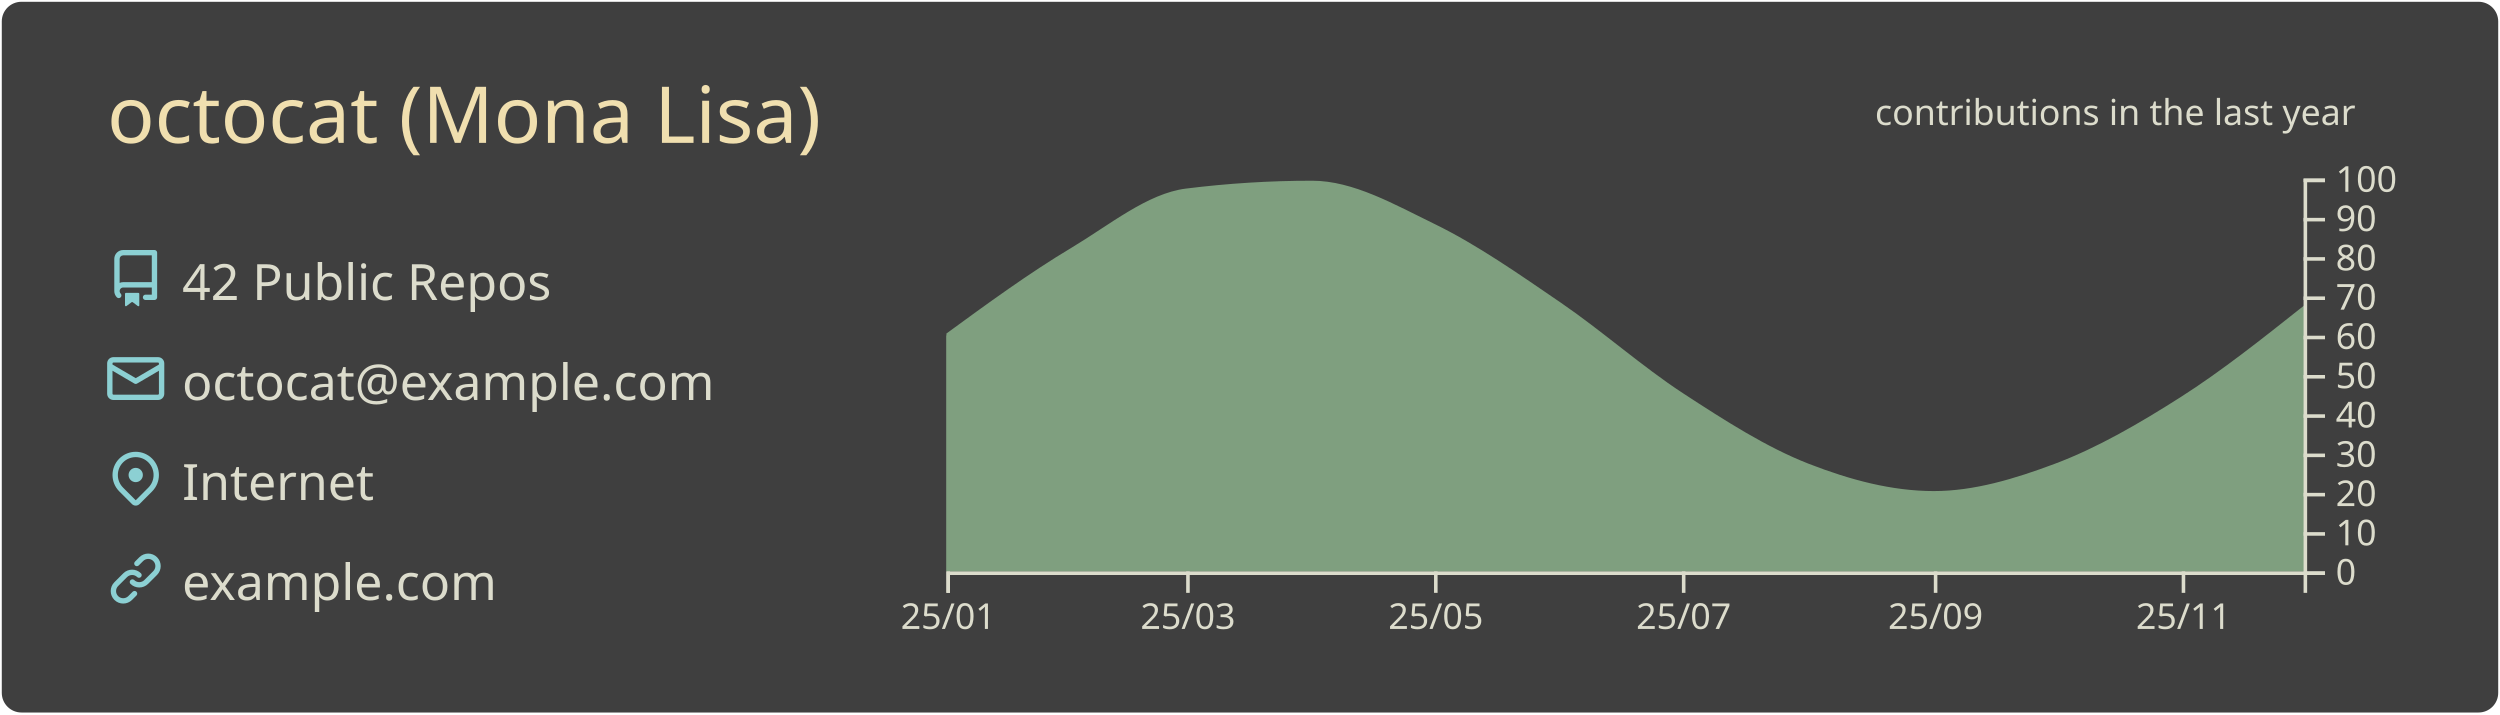
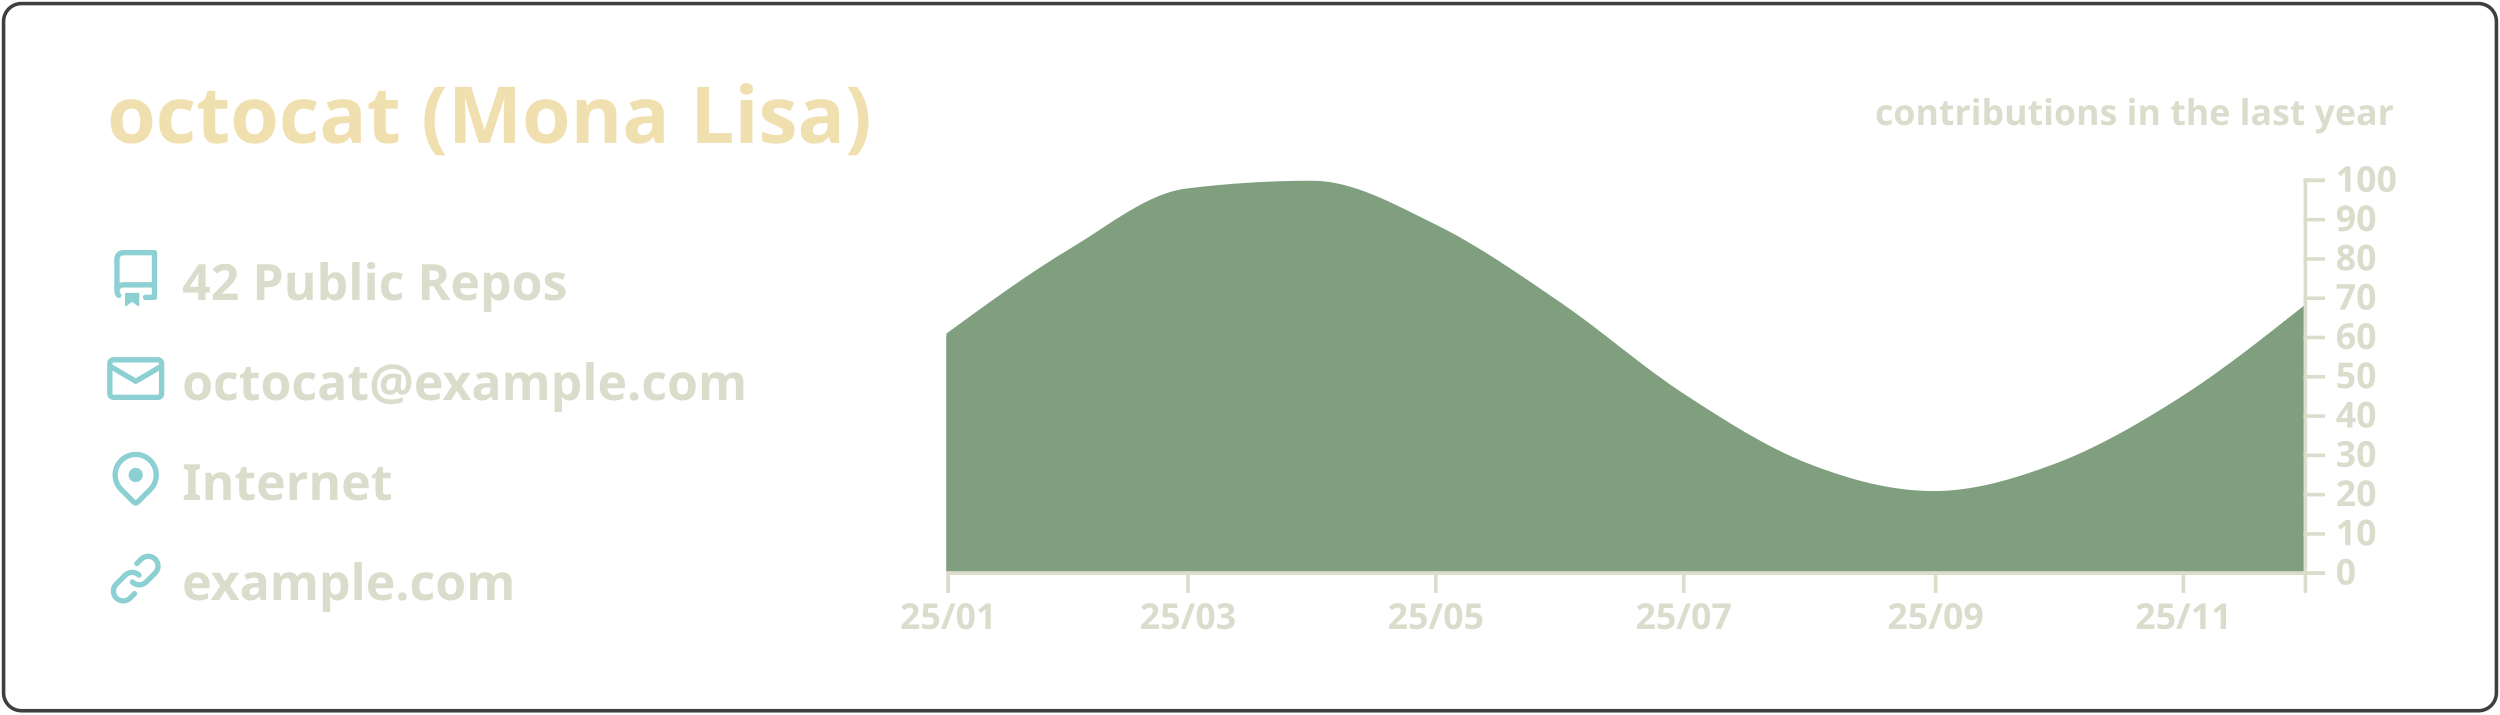
<svg xmlns="http://www.w3.org/2000/svg" width="700" height="200" viewBox="0 0 700 200">
  <style>* {
          font-family: 'Segoe UI', Ubuntu, "Helvetica Neue", Sans-Serif
+         }
+         text {
+           font-weight: 600
        }</style>
  <g class="gpsc-root">
-     <rect x="1" y="1" rx="5" ry="5" height="99%" width="99.714%" stroke="#3f3f3f" stroke-width="1" fill="#3f3f3f" stroke-opacity="1" />
+     <rect x="1" y="1" rx="5" ry="5" height="99%" width="99.714%" stroke="#3f3f3f" stroke-width="1" fill="#ffffff00" stroke-opacity="1" />
    <text x="30" y="40" class="gpsc-item" style="--gpsc-i: 0; font-size: 22px; fill: #f0dfaf;">octocat (Mona Lisa)</text>
    <g transform="translate(0,40)">
      <g transform="translate(30,30)">
        <g class="gpsc-item" style="--gpsc-i: 0;">
          <g transform="translate(0,0)" width="14" height="14" fill="#8cd0d3">
            <path fill-rule="evenodd" d="M2 2.5A2.5 2.5 0 014.5 0h8.75a.75.75 0 01.75.75v12.5a.75.75 0 01-.75.75h-2.5a.75.75 0 110-1.5h1.75v-2h-8a1 1 0 00-.714 1.7.75.75 0 01-1.072 1.05A2.495 2.495 0 012 11.5v-9zm10.5-1V9h-8c-.356 0-.694.074-1 .208V2.5a1 1 0 011-1h8zM5 12.25v3.25a.25.25 0 00.4.2l1.45-1.087a.25.25 0 01.3 0L8.6 15.7a.25.25 0 00.4-.2v-3.25a.25.25 0 00-.25-.25h-3.5a.25.25 0 00-.25.25z" />
          </g>
        </g>
        <g class="gpsc-item" style="--gpsc-i: 1;">
          <g transform="translate(0,28)" width="14" height="14" fill="#8cd0d3">
            <path fill-rule="evenodd" d="M1.75 2A1.75 1.75 0 000 3.75v.736a.75.75 0 000 .027v7.737C0 13.216.784 14 1.75 14h12.5A1.75 1.75 0 0016 12.25v-8.5A1.75 1.75 0 0014.25 2H1.75zM14.5 4.07v-.32a.25.25 0 00-.25-.25H1.75a.25.25 0 00-.25.25v.32L8 7.88l6.5-3.81zm-13 1.74v6.441c0 .138.112.25.25.25h12.5a.25.25 0 00.25-.25V5.809L8.38 9.397a.75.75 0 01-.76 0L1.5 5.809z" />
          </g>
        </g>
        <g class="gpsc-item" style="--gpsc-i: 2;">
          <g transform="translate(0,56)" width="14" height="14" fill="#8cd0d3">
            <path fill-rule="evenodd" d="M11.536 3.464a5 5 0 010 7.072L8 14.07l-3.536-3.535a5 5 0 117.072-7.072v.001zm1.06 8.132a6.5 6.5 0 10-9.192 0l3.535 3.536a1.5 1.5 0 002.122 0l3.535-3.536zM8 9a2 2 0 100-4 2 2 0 000 4z" />
          </g>
        </g>
        <g class="gpsc-item" style="--gpsc-i: 3;">
          <g transform="translate(0,84)" width="14" height="14" fill="#8cd0d3">
            <path fill-rule="evenodd" d="M7.775 3.275a.75.75 0 001.06 1.06l1.25-1.25a2 2 0 112.83 2.83l-2.5 2.5a2 2 0 01-2.83 0 .75.75 0 00-1.06 1.06 3.5 3.5 0 004.95 0l2.5-2.5a3.5 3.5 0 00-4.95-4.95l-1.25 1.25zm-4.69 9.64a2 2 0 010-2.83l2.5-2.5a2 2 0 012.83 0 .75.75 0 001.06-1.06 3.5 3.5 0 00-4.95 0l-2.5 2.5a3.5 3.5 0 004.95 4.95l1.25-1.25a.75.75 0 00-1.06-1.06l-1.25 1.25a2 2 0 01-2.83 0z" />
          </g>
        </g>
        <text x="21" y="14" class="gpsc-item" style="--gpsc-i: 0; fill: #dcdccc; font-size: 14px;">42 Public Repos</text>
        <text x="21" y="42" class="gpsc-item" style="--gpsc-i: 1; fill: #dcdccc; font-size: 14px;">octocat@example.com</text>
        <text x="21" y="70" class="gpsc-item" style="--gpsc-i: 2; fill: #dcdccc; font-size: 14px;">Internet</text>
        <text x="21" y="98" class="gpsc-item" style="--gpsc-i: 3; fill: #dcdccc; font-size: 14px;">example.com</text>
      </g>
      <g color="#7f9f7f" transform="translate(295,10)">
        <clipPath id="gpsc-reveal-clip">
          <rect class="gpsc-reveal" x="-30" y="0" width="410" height="110" style="--gpsc-w: 410px; --gpsc-i: 4;" />
        </clipPath>
        <g clip-path="url(#gpsc-reveal-clip)" class="gpsc-chart" style="--gpsc-i: 4;">
          <path transform="translate(-30,0)" stroke="#7f9f7f" fill="#7f9f7f" opacity="1" d="M0,44C11.756,35.414,23.513,26.828,35.269,19.8C45.888,13.452,56.507,4.625,67.126,3.3C78.882,1.833,90.639,1.1,102.395,1.1C113.772,1.1,125.15,7.66,136.527,13.2C148.283,18.925,160.04,27.165,171.796,35.2C183.174,42.976,194.551,53.073,205.928,60.5C217.685,68.175,229.441,75.717,241.198,80.3C252.954,84.883,264.711,88,276.467,88C287.844,88,299.222,84.571,310.599,80.3C322.355,75.887,334.112,69.094,345.868,61.6C357.246,54.348,368.623,45.324,380,36.3L380,110C368.623,110,357.246,110,345.868,110C334.112,110,322.355,110,310.599,110C299.222,110,287.844,110,276.467,110C264.711,110,252.954,110,241.198,110C229.441,110,217.685,110,205.928,110C194.551,110,183.174,110,171.796,110C160.04,110,148.283,110,136.527,110C125.15,110,113.772,110,102.395,110C90.639,110,78.882,110,67.126,110C56.507,110,45.888,110,35.269,110C23.513,110,11.756,110,0,110Z" />
        </g>
        <g color="#dcdccc" transform="translate(-30,110)" fill="none" font-size="10" font-family="sans-serif" text-anchor="middle">
          <path class="domain" stroke="currentColor" d="M0.5,6V0.5H380.5V6" />
          <g class="tick" opacity="1" transform="translate(0.5,0)">
            <line stroke="currentColor" y2="6" />
            <text fill="currentColor" y="9" dy="0.71em">25/01</text>
          </g>
          <g class="tick" opacity="1" transform="translate(67.62575,0)">
            <line stroke="currentColor" y2="6" />
            <text fill="currentColor" y="9" dy="0.71em">25/03</text>
          </g>
          <g class="tick" opacity="1" transform="translate(137.0269,0)">
            <line stroke="currentColor" y2="6" />
            <text fill="currentColor" y="9" dy="0.71em">25/05</text>
          </g>
          <g class="tick" opacity="1" transform="translate(206.4281,0)">
            <line stroke="currentColor" y2="6" />
            <text fill="currentColor" y="9" dy="0.71em">25/07</text>
          </g>
          <g class="tick" opacity="1" transform="translate(276.9671,0)">
            <line stroke="currentColor" y2="6" />
            <text fill="currentColor" y="9" dy="0.71em">25/09</text>
          </g>
          <g class="tick" opacity="1" transform="translate(346.3683,0)">
            <line stroke="currentColor" y2="6" />
            <text fill="currentColor" y="9" dy="0.71em">25/11</text>
          </g>
        </g>
        <g color="#dcdccc" transform="translate(350,0)" fill="none" font-size="10" font-family="sans-serif" text-anchor="start">
          <path class="domain" stroke="currentColor" d="M6,110.5H0.5V0.5H6" />
          <g class="tick" opacity="1" transform="translate(0,110.5)">
            <line stroke="currentColor" x2="6" />
            <text fill="currentColor" x="9" dy="0.32em">0</text>
          </g>
          <g class="tick" opacity="1" transform="translate(0,99.5)">
            <line stroke="currentColor" x2="6" />
            <text fill="currentColor" x="9" dy="0.32em">10</text>
          </g>
          <g class="tick" opacity="1" transform="translate(0,88.5)">
            <line stroke="currentColor" x2="6" />
            <text fill="currentColor" x="9" dy="0.32em">20</text>
          </g>
          <g class="tick" opacity="1" transform="translate(0,77.5)">
            <line stroke="currentColor" x2="6" />
            <text fill="currentColor" x="9" dy="0.32em">30</text>
          </g>
          <g class="tick" opacity="1" transform="translate(0,66.5)">
            <line stroke="currentColor" x2="6" />
            <text fill="currentColor" x="9" dy="0.32em">40</text>
          </g>
          <g class="tick" opacity="1" transform="translate(0,55.5)">
            <line stroke="currentColor" x2="6" />
            <text fill="currentColor" x="9" dy="0.32em">50</text>
          </g>
          <g class="tick" opacity="1" transform="translate(0,44.5)">
            <line stroke="currentColor" x2="6" />
            <text fill="currentColor" x="9" dy="0.32em">60</text>
          </g>
          <g class="tick" opacity="1" transform="translate(0,33.5)">
            <line stroke="currentColor" x2="6" />
            <text fill="currentColor" x="9" dy="0.32em">70</text>
          </g>
          <g class="tick" opacity="1" transform="translate(0,22.5)">
            <line stroke="currentColor" x2="6" />
            <text fill="currentColor" x="9" dy="0.32em">80</text>
          </g>
          <g class="tick" opacity="1" transform="translate(0,11.5)">
            <line stroke="currentColor" x2="6" />
            <text fill="currentColor" x="9" dy="0.32em">90</text>
          </g>
          <g class="tick" opacity="1" transform="translate(0,0.5)">
            <line stroke="currentColor" x2="6" />
            <text fill="currentColor" x="9" dy="0.32em">100</text>
          </g>
        </g>
        <g>
          <text y="-15" x="230" style="fill: #dcdccc; font-size: 10px;">contributions in the last year</text>
        </g>
      </g>
    </g>
  </g>
</svg>
